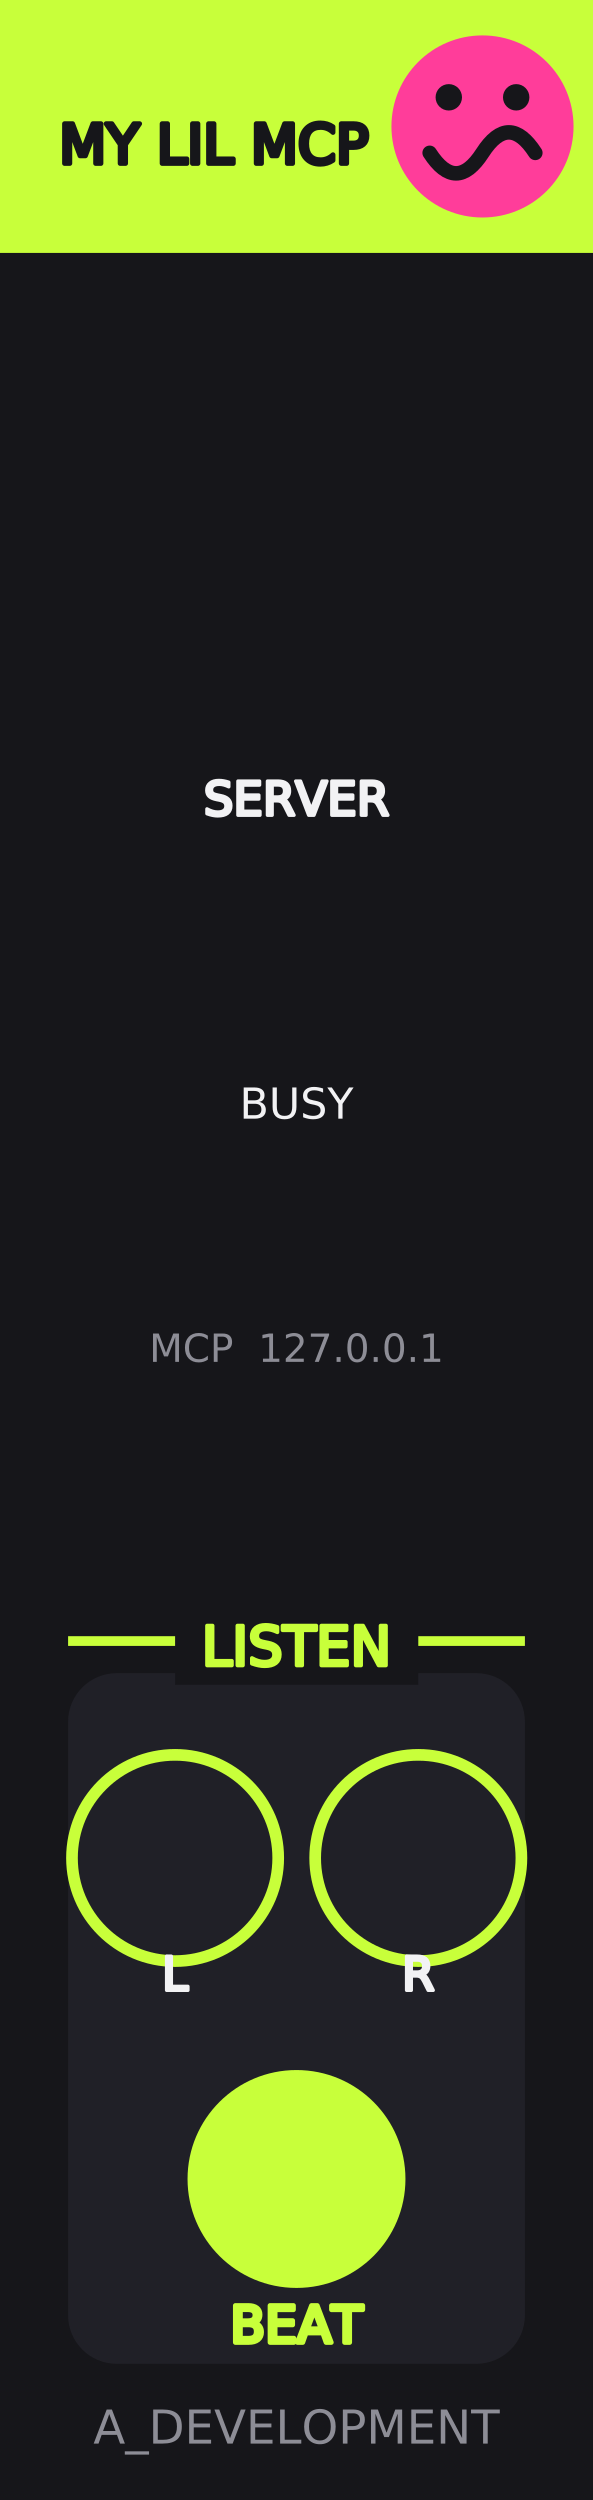
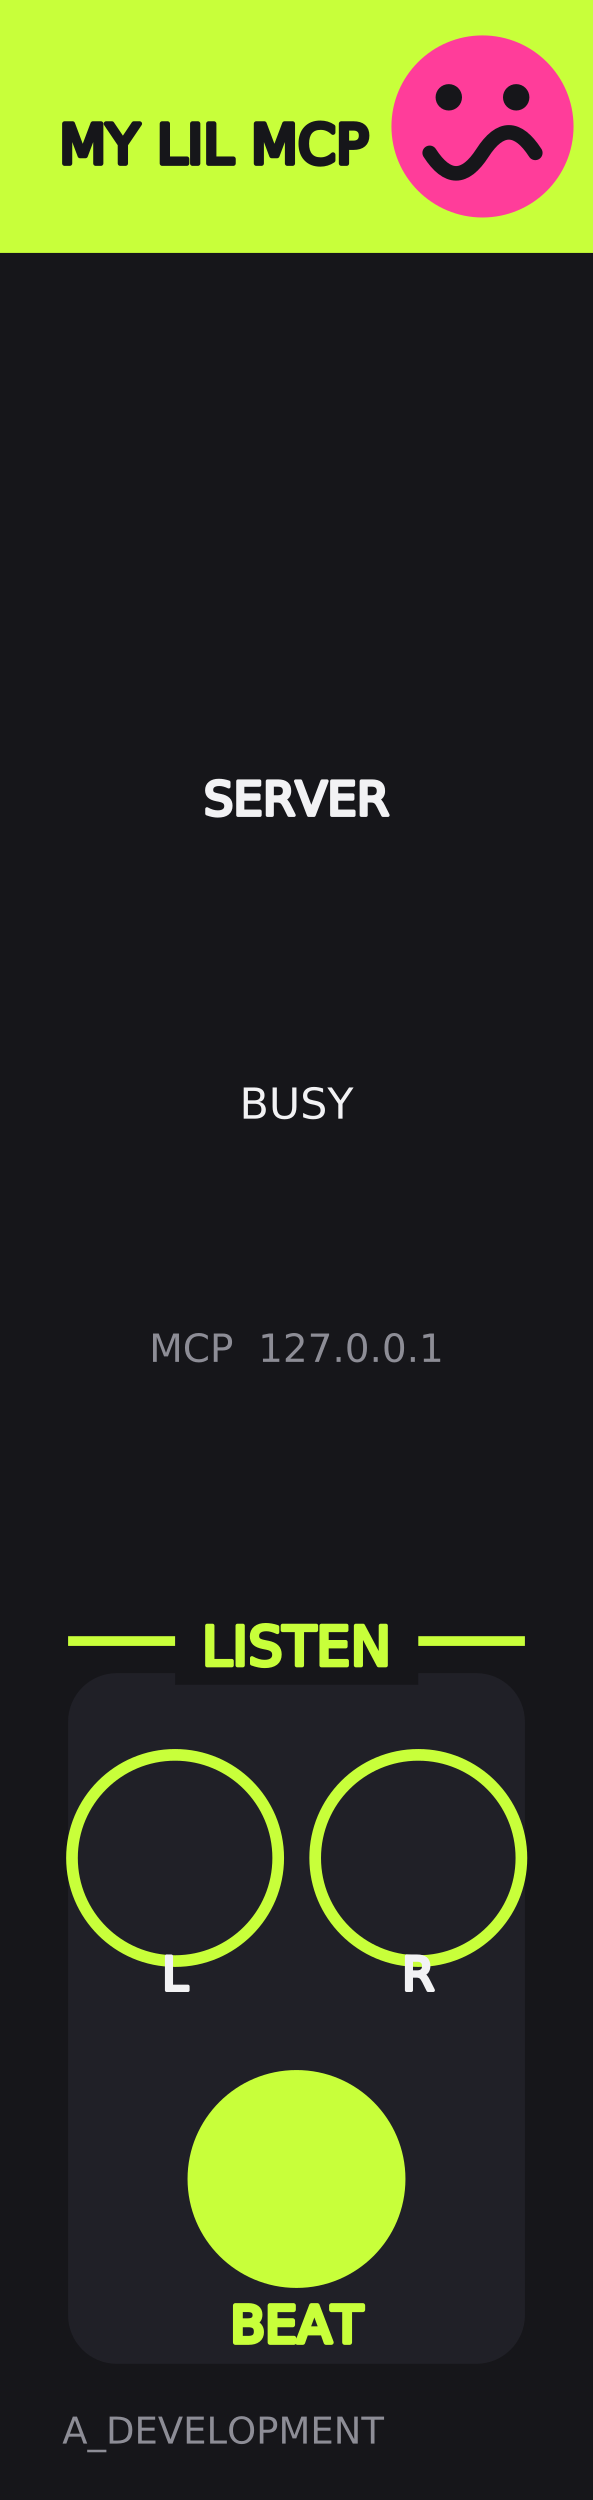
<svg xmlns="http://www.w3.org/2000/svg" width="30.48mm" height="128.5mm" viewBox="0 0 30.48 128.5">
  <rect width="30.48" height="128.5" fill="#16161a" />
  <rect width="30.48" height="13" fill="#c8ff3a" />
  <path fill="#16161a" stroke="#16161a" stroke-width="0.252" stroke-linejoin="round" d="M3.319 6.359H3.731L4.252 7.748L4.775 6.359H5.187V8.4H4.917V6.608L4.391 8.008H4.113L3.587 6.608V8.4H3.319Z M5.455 6.359H5.751L6.317 7.198L6.879 6.359H7.176L6.454 7.428V8.4H6.177V7.428Z  M8.335 6.359H8.612V8.168H9.605V8.4H8.335Z M9.895 6.359H10.171V8.4H9.895Z M10.721 6.359H10.997V8.168H11.991V8.4H10.721Z  M13.171 6.359H13.583L14.104 7.748L14.627 6.359H15.039V8.4H14.769V6.608L14.243 8.008H13.965L13.439 6.608V8.4H13.171Z M17.115 6.516V6.807Q16.976 6.677 16.818 6.613Q16.66 6.549 16.482 6.549Q16.132 6.549 15.946 6.763Q15.761 6.977 15.761 7.381Q15.761 7.785 15.946 7.999Q16.132 8.213 16.482 8.213Q16.66 8.213 16.818 8.148Q16.976 8.084 17.115 7.954V8.243Q16.971 8.341 16.808 8.39Q16.646 8.44 16.466 8.44Q16.003 8.44 15.736 8.156Q15.469 7.872 15.469 7.381Q15.469 6.889 15.736 6.606Q16.003 6.322 16.466 6.322Q16.649 6.322 16.811 6.37Q16.973 6.419 17.115 6.516Z M17.818 6.586V7.353H18.165Q18.358 7.353 18.463 7.253Q18.569 7.153 18.569 6.969Q18.569 6.785 18.463 6.686Q18.358 6.586 18.165 6.586ZM17.542 6.359H18.165Q18.509 6.359 18.684 6.514Q18.86 6.669 18.86 6.969Q18.86 7.271 18.684 7.425Q18.509 7.58 18.165 7.58H17.818V8.4H17.542Z" />
  <circle cx="24.8" cy="6.5" r="4.68" fill="#ff3d9a" />
  <circle cx="23.068" cy="5.002" r="0.679" fill="#16161a" />
  <circle cx="26.532" cy="5.002" r="0.679" fill="#16161a" />
  <path d="M 22.086 7.857 q 1.357 2.106 2.714 0 q 1.357 -2.106 2.714 0" fill="none" stroke="#16161a" stroke-width="0.749" stroke-linecap="round" />
  <path fill="#f2f2f4" d="M12.743 56.734V57.322H13.091Q13.266 57.322 13.35 57.249Q13.435 57.177 13.435 57.027Q13.435 56.877 13.35 56.806Q13.266 56.734 13.091 56.734ZM12.743 56.075V56.558H13.064Q13.223 56.558 13.301 56.498Q13.379 56.439 13.379 56.316Q13.379 56.195 13.301 56.135Q13.223 56.075 13.064 56.075ZM12.526 55.896H13.08Q13.328 55.896 13.463 55.999Q13.597 56.102 13.597 56.293Q13.597 56.44 13.528 56.527Q13.459 56.614 13.326 56.635Q13.486 56.67 13.575 56.779Q13.664 56.888 13.664 57.051Q13.664 57.266 13.517 57.383Q13.371 57.5 13.102 57.5H12.526Z M14.011 55.896H14.229V56.871Q14.229 57.128 14.322 57.242Q14.416 57.355 14.625 57.355Q14.833 57.355 14.927 57.242Q15.02 57.128 15.02 56.871V55.896H15.238V56.897Q15.238 57.211 15.083 57.371Q14.928 57.531 14.625 57.531Q14.321 57.531 14.166 57.371Q14.011 57.211 14.011 56.897Z M16.607 55.949V56.16Q16.483 56.101 16.374 56.072Q16.264 56.043 16.162 56.043Q15.985 56.043 15.889 56.112Q15.793 56.181 15.793 56.308Q15.793 56.414 15.857 56.468Q15.921 56.522 16.099 56.556L16.23 56.583Q16.473 56.629 16.588 56.745Q16.704 56.862 16.704 57.057Q16.704 57.291 16.547 57.411Q16.391 57.531 16.089 57.531Q15.975 57.531 15.847 57.505Q15.719 57.48 15.581 57.429V57.206Q15.713 57.28 15.84 57.317Q15.967 57.355 16.089 57.355Q16.275 57.355 16.376 57.282Q16.477 57.209 16.477 57.074Q16.477 56.955 16.404 56.889Q16.332 56.822 16.167 56.789L16.034 56.763Q15.792 56.715 15.683 56.612Q15.575 56.508 15.575 56.325Q15.575 56.112 15.724 55.99Q15.874 55.867 16.138 55.867Q16.25 55.867 16.367 55.888Q16.484 55.908 16.607 55.949Z M16.822 55.896H17.055L17.5 56.556L17.941 55.896H18.174L17.607 56.736V57.5H17.389V56.736Z" />
  <path fill="#8d8d96" d="M7.865 68.542H8.159L8.532 69.534L8.906 68.542H9.199V70.0H9.007V68.72L8.631 69.72H8.433L8.057 68.72V70.0H7.865Z M10.683 68.654V68.862Q10.583 68.77 10.47 68.724Q10.358 68.678 10.231 68.678Q9.981 68.678 9.848 68.831Q9.715 68.983 9.715 69.272Q9.715 69.561 9.848 69.713Q9.981 69.866 10.231 69.866Q10.358 69.866 10.47 69.82Q10.583 69.774 10.683 69.682V69.888Q10.579 69.958 10.464 69.993Q10.348 70.028 10.219 70.028Q9.888 70.028 9.698 69.826Q9.507 69.623 9.507 69.272Q9.507 68.921 9.698 68.718Q9.888 68.516 10.219 68.516Q10.35 68.516 10.466 68.55Q10.581 68.585 10.683 68.654Z M11.185 68.704V69.252H11.433Q11.571 69.252 11.646 69.181Q11.721 69.109 11.721 68.978Q11.721 68.847 11.646 68.775Q11.571 68.704 11.433 68.704ZM10.988 68.542H11.433Q11.678 68.542 11.803 68.653Q11.929 68.764 11.929 68.978Q11.929 69.193 11.803 69.304Q11.678 69.414 11.433 69.414H11.185V70.0H10.988Z   M13.517 69.834H13.839V68.722L13.489 68.792V68.612L13.837 68.542H14.034V69.834H14.357V70.0H13.517Z M14.925 69.834H15.614V70.0H14.688V69.834Q14.8 69.718 14.994 69.522Q15.188 69.326 15.238 69.27Q15.332 69.163 15.37 69.089Q15.407 69.016 15.407 68.944Q15.407 68.828 15.326 68.755Q15.244 68.682 15.114 68.682Q15.021 68.682 14.918 68.714Q14.815 68.746 14.698 68.812V68.612Q14.817 68.564 14.92 68.54Q15.024 68.516 15.11 68.516Q15.336 68.516 15.471 68.629Q15.606 68.742 15.606 68.932Q15.606 69.021 15.572 69.102Q15.538 69.183 15.449 69.292Q15.425 69.32 15.294 69.456Q15.163 69.591 14.925 69.834Z M15.978 68.542H16.915V68.626L16.386 70.0H16.18L16.678 68.708H15.978Z M17.3 69.752H17.506V70.0H17.3Z M18.358 68.672Q18.205 68.672 18.129 68.822Q18.052 68.972 18.052 69.272Q18.052 69.572 18.129 69.722Q18.205 69.872 18.358 69.872Q18.511 69.872 18.588 69.722Q18.664 69.572 18.664 69.272Q18.664 68.972 18.588 68.822Q18.511 68.672 18.358 68.672ZM18.358 68.516Q18.603 68.516 18.732 68.709Q18.862 68.903 18.862 69.272Q18.862 69.641 18.732 69.834Q18.603 70.028 18.358 70.028Q18.113 70.028 17.983 69.834Q17.854 69.641 17.854 69.272Q17.854 68.903 17.983 68.709Q18.113 68.516 18.358 68.516Z M19.208 69.752H19.414V70.0H19.208Z M20.266 68.672Q20.114 68.672 20.037 68.822Q19.96 68.972 19.96 69.272Q19.96 69.572 20.037 69.722Q20.114 69.872 20.266 69.872Q20.419 69.872 20.496 69.722Q20.573 69.572 20.573 69.272Q20.573 68.972 20.496 68.822Q20.419 68.672 20.266 68.672ZM20.266 68.516Q20.511 68.516 20.64 68.709Q20.77 68.903 20.77 69.272Q20.77 69.641 20.64 69.834Q20.511 70.028 20.266 70.028Q20.021 70.028 19.891 69.834Q19.762 69.641 19.762 69.272Q19.762 68.903 19.891 68.709Q20.021 68.516 20.266 68.516Z M21.116 69.752H21.323V70.0H21.116Z M21.786 69.834H22.109V68.722L21.758 68.792V68.612L22.107 68.542H22.304V69.834H22.626V70.0H21.786Z" />
  <rect x="3.5" y="86" width="23.48" height="35.5" rx="2.5" fill="#202027" />
  <rect x="3.5" y="84.1" width="23.48" height="0.5" fill="#c8ff3a" />
  <rect x="9" y="82" width="12.5" height="4.6" fill="#16161a" />
  <path fill="#c8ff3a" stroke="#c8ff3a" stroke-width="0.2" stroke-linejoin="round" d="M10.646 83.559H10.922V85.368H11.916V85.6H10.646Z M12.206 83.559H12.482V85.6H12.206Z M14.256 83.626V83.895Q14.098 83.82 13.959 83.783Q13.819 83.746 13.69 83.746Q13.464 83.746 13.342 83.834Q13.219 83.921 13.219 84.082Q13.219 84.218 13.301 84.287Q13.382 84.356 13.609 84.398L13.776 84.432Q14.085 84.491 14.232 84.64Q14.379 84.788 14.379 85.037Q14.379 85.333 14.18 85.487Q13.981 85.64 13.597 85.64Q13.452 85.64 13.288 85.607Q13.125 85.574 12.95 85.51V85.225Q13.118 85.32 13.279 85.368Q13.441 85.415 13.597 85.415Q13.833 85.415 13.962 85.322Q14.09 85.229 14.09 85.057Q14.09 84.907 13.998 84.822Q13.906 84.737 13.695 84.695L13.527 84.662Q13.218 84.601 13.08 84.469Q12.942 84.338 12.942 84.104Q12.942 83.834 13.132 83.678Q13.323 83.522 13.658 83.522Q13.802 83.522 13.951 83.548Q14.1 83.574 14.256 83.626Z M14.526 83.559H16.253V83.791H15.528V85.6H15.251V83.791H14.526Z M16.52 83.559H17.81V83.791H16.796V84.396H17.768V84.628H16.796V85.368H17.835V85.6H16.52Z M18.289 83.559H18.661L19.566 85.266V83.559H19.834V85.6H19.462L18.557 83.892V85.6H18.289Z" />
  <path fill="#f2f2f4" stroke="#f2f2f4" stroke-width="0.18" stroke-linejoin="round" d="M11.758 40.208V40.439Q11.623 40.374 11.503 40.343Q11.384 40.311 11.273 40.311Q11.079 40.311 10.974 40.386Q10.869 40.461 10.869 40.599Q10.869 40.715 10.939 40.774Q11.009 40.834 11.203 40.87L11.346 40.899Q11.611 40.95 11.737 41.077Q11.863 41.204 11.863 41.417Q11.863 41.671 11.693 41.803Q11.522 41.934 11.193 41.934Q11.069 41.934 10.929 41.906Q10.789 41.878 10.639 41.823V41.579Q10.783 41.66 10.921 41.701Q11.059 41.742 11.193 41.742Q11.396 41.742 11.506 41.662Q11.616 41.582 11.616 41.435Q11.616 41.306 11.537 41.233Q11.458 41.161 11.277 41.124L11.133 41.096Q10.868 41.043 10.75 40.931Q10.632 40.818 10.632 40.618Q10.632 40.386 10.795 40.252Q10.959 40.119 11.246 40.119Q11.369 40.119 11.496 40.141Q11.624 40.163 11.758 40.208Z M12.232 40.15H13.339V40.35H12.469V40.868H13.302V41.067H12.469V41.701H13.36V41.9H12.232Z M14.578 41.08Q14.655 41.105 14.727 41.19Q14.799 41.274 14.871 41.422L15.112 41.9H14.857L14.634 41.451Q14.547 41.275 14.465 41.218Q14.384 41.161 14.243 41.161H13.986V41.9H13.749V40.15H14.283Q14.583 40.15 14.731 40.276Q14.878 40.401 14.878 40.654Q14.878 40.82 14.802 40.929Q14.725 41.038 14.578 41.08ZM13.986 40.345V40.966H14.283Q14.454 40.966 14.542 40.887Q14.629 40.808 14.629 40.654Q14.629 40.501 14.542 40.423Q14.454 40.345 14.283 40.345Z M15.868 41.9 15.2 40.15H15.447L16.001 41.623L16.557 40.15H16.803L16.136 41.9Z M17.058 40.15H18.164V40.35H17.295V40.868H18.128V41.067H17.295V41.701H18.186V41.9H17.058Z M19.404 41.08Q19.48 41.105 19.553 41.19Q19.625 41.274 19.697 41.422L19.937 41.9H19.683L19.459 41.451Q19.373 41.275 19.291 41.218Q19.21 41.161 19.069 41.161H18.811V41.9H18.575V40.15H19.109Q19.409 40.15 19.557 40.276Q19.704 40.401 19.704 40.654Q19.704 40.82 19.627 40.929Q19.551 41.038 19.404 41.08ZM18.811 40.345V40.966H19.109Q19.28 40.966 19.367 40.887Q19.455 40.808 19.455 40.654Q19.455 40.501 19.367 40.423Q19.28 40.345 19.109 40.345Z" />
  <circle cx="9" cy="95.5" r="5.3" fill="none" stroke="#c8ff3a" stroke-width="0.6" />
  <path fill="#f2f2f4" stroke="#f2f2f4" stroke-width="0.18" stroke-linejoin="round" d="M8.567 100.55H8.804V102.101H9.656V102.3H8.567Z" />
  <circle cx="21.5" cy="95.5" r="5.3" fill="none" stroke="#c8ff3a" stroke-width="0.6" />
  <path fill="#f2f2f4" stroke="#f2f2f4" stroke-width="0.18" stroke-linejoin="round" d="M21.731 101.48Q21.808 101.505 21.88 101.59Q21.952 101.674 22.024 101.822L22.265 102.3H22.01L21.787 101.851Q21.7 101.675 21.618 101.618Q21.537 101.561 21.396 101.561H21.138V102.3H20.902V100.55H21.436Q21.736 100.55 21.884 100.676Q22.031 100.801 22.031 101.054Q22.031 101.22 21.955 101.329Q21.878 101.438 21.731 101.48ZM21.138 100.745V101.366H21.436Q21.607 101.366 21.695 101.287Q21.782 101.208 21.782 101.054Q21.782 100.901 21.695 100.823Q21.607 100.745 21.436 100.745Z" />
  <circle cx="15.24" cy="112" r="5.6" fill="#c8ff3a" />
  <path fill="#c8ff3a" stroke="#c8ff3a" stroke-width="0.25" stroke-linejoin="round" d="M12.355 119.495V120.189H12.766Q12.973 120.189 13.073 120.104Q13.173 120.018 13.173 119.841Q13.173 119.664 13.073 119.579Q12.973 119.495 12.766 119.495ZM12.355 118.715V119.287H12.735Q12.922 119.287 13.015 119.216Q13.107 119.146 13.107 119.001Q13.107 118.858 13.015 118.786Q12.922 118.715 12.735 118.715ZM12.099 118.505H12.754Q13.047 118.505 13.206 118.626Q13.364 118.748 13.364 118.973Q13.364 119.147 13.283 119.25Q13.202 119.353 13.044 119.378Q13.234 119.419 13.338 119.548Q13.443 119.676 13.443 119.869Q13.443 120.123 13.27 120.262Q13.098 120.4 12.779 120.4H12.099Z M13.882 118.505H15.081V118.72H14.139V119.282H15.041V119.497H14.139V120.184H15.104V120.4H13.882Z M16.159 118.757 15.811 119.7H16.508ZM16.014 118.505H16.305L17.027 120.4H16.76L16.588 119.914H15.733L15.561 120.4H15.29Z M17.041 118.505H18.644V118.72H17.971V120.4H17.714V118.72H17.041Z" />
-   <path fill="#8d8d96" d="M5.617 124.084 5.296 124.954H5.939ZM5.484 123.85H5.752L6.419 125.6H6.173L6.013 125.151H5.225L5.065 125.6H4.816Z M7.662 125.998V126.166H6.415V125.998Z M8.111 124.045V125.405H8.397Q8.759 125.405 8.927 125.241Q9.095 125.077 9.095 124.723Q9.095 124.372 8.927 124.208Q8.759 124.045 8.397 124.045ZM7.874 123.85H8.361Q8.869 123.85 9.107 124.062Q9.345 124.273 9.345 124.723Q9.345 125.176 9.106 125.388Q8.867 125.6 8.361 125.6H7.874Z M9.722 123.85H10.828V124.05H9.959V124.568H10.792V124.767H9.959V125.401H10.85V125.6H9.722Z M11.69 125.6 11.022 123.85H11.269L11.823 125.323L12.379 123.85H12.625L11.958 125.6Z M12.88 123.85H13.987V124.05H13.117V124.568H13.95V124.767H13.117V125.401H14.008V125.6H12.88Z M14.397 123.85H14.634V125.401H15.486V125.6H14.397Z M16.444 124.011Q16.186 124.011 16.035 124.203Q15.883 124.395 15.883 124.727Q15.883 125.057 16.035 125.25Q16.186 125.442 16.444 125.442Q16.702 125.442 16.852 125.25Q17.003 125.057 17.003 124.727Q17.003 124.395 16.852 124.203Q16.702 124.011 16.444 124.011ZM16.444 123.819Q16.812 123.819 17.032 124.065Q17.253 124.312 17.253 124.727Q17.253 125.141 17.032 125.387Q16.812 125.634 16.444 125.634Q16.075 125.634 15.854 125.388Q15.633 125.142 15.633 124.727Q15.633 124.312 15.854 124.065Q16.075 123.819 16.444 123.819Z M17.86 124.045V124.702H18.157Q18.323 124.702 18.413 124.617Q18.503 124.531 18.503 124.373Q18.503 124.216 18.413 124.13Q18.323 124.045 18.157 124.045ZM17.623 123.85H18.157Q18.452 123.85 18.602 123.983Q18.753 124.116 18.753 124.373Q18.753 124.632 18.602 124.764Q18.452 124.897 18.157 124.897H17.86V125.6H17.623Z M19.07 123.85H19.423L19.869 125.041L20.318 123.85H20.671V125.6H20.44V124.064L19.989 125.264H19.751L19.3 124.064V125.6H19.07Z M21.141 123.85H22.247V124.05H21.378V124.568H22.211V124.767H21.378V125.401H22.268V125.6H21.141Z M22.657 123.85H22.976L23.752 125.314V123.85H23.982V125.6H23.663L22.887 124.136V125.6H22.657Z M24.21 123.85H25.69V124.05H25.069V125.6H24.831V124.05H24.21Z" />
+   <path fill="#8d8d96" d="M3.849 124.4 3.595 125.089H4.105ZM3.744 124.215H3.956L4.484 125.6H4.289L4.163 125.245H3.539L3.412 125.6H3.215Z M5.468 125.915V126.048H4.481V125.915Z M5.824 124.369V125.446H6.05Q6.337 125.446 6.47 125.316Q6.603 125.186 6.603 124.906Q6.603 124.628 6.47 124.498Q6.337 124.369 6.05 124.369ZM5.636 124.215H6.021Q6.424 124.215 6.612 124.382Q6.801 124.55 6.801 124.906Q6.801 125.264 6.611 125.432Q6.422 125.6 6.021 125.6H5.636Z M7.099 124.215H7.975V124.373H7.287V124.783H7.946V124.94H7.287V125.442H7.992V125.6H7.099Z M8.657 125.6 8.128 124.215H8.324L8.763 125.381L9.202 124.215H9.397L8.869 125.6Z M9.6 124.215H10.475V124.373H9.787V124.783H10.447V124.94H9.787V125.442H10.492V125.6H9.6Z M10.8 124.215H10.987V125.442H11.662V125.6H10.8Z M12.421 124.342Q12.217 124.342 12.097 124.494Q11.976 124.646 11.976 124.909Q11.976 125.17 12.097 125.323Q12.217 125.475 12.421 125.475Q12.625 125.475 12.744 125.323Q12.863 125.17 12.863 124.909Q12.863 124.646 12.744 124.494Q12.625 124.342 12.421 124.342ZM12.421 124.19Q12.712 124.19 12.886 124.385Q13.061 124.58 13.061 124.909Q13.061 125.236 12.886 125.432Q12.712 125.627 12.421 125.627Q12.129 125.627 11.954 125.432Q11.779 125.237 11.779 124.909Q11.779 124.58 11.954 124.385Q12.129 124.19 12.421 124.19Z M13.541 124.369V124.889H13.777Q13.908 124.889 13.979 124.822Q14.051 124.754 14.051 124.629Q14.051 124.504 13.979 124.437Q13.908 124.369 13.777 124.369ZM13.354 124.215H13.777Q14.01 124.215 14.129 124.32Q14.248 124.425 14.248 124.629Q14.248 124.834 14.129 124.939Q14.01 125.043 13.777 125.043H13.541V125.6H13.354Z M14.5 124.215H14.779L15.133 125.157L15.488 124.215H15.767V125.6H15.584V124.384L15.227 125.334H15.039L14.682 124.384V125.6H14.5Z M16.139 124.215H17.015V124.373H16.327V124.783H16.986V124.94H16.327V125.442H17.032V125.6H16.139Z M17.34 124.215H17.592L18.206 125.374V124.215H18.388V125.6H18.136L17.521 124.441V125.6H17.34Z M18.569 124.215H19.741V124.373H19.249V125.6H19.061V124.373H18.569Z" />
</svg>
